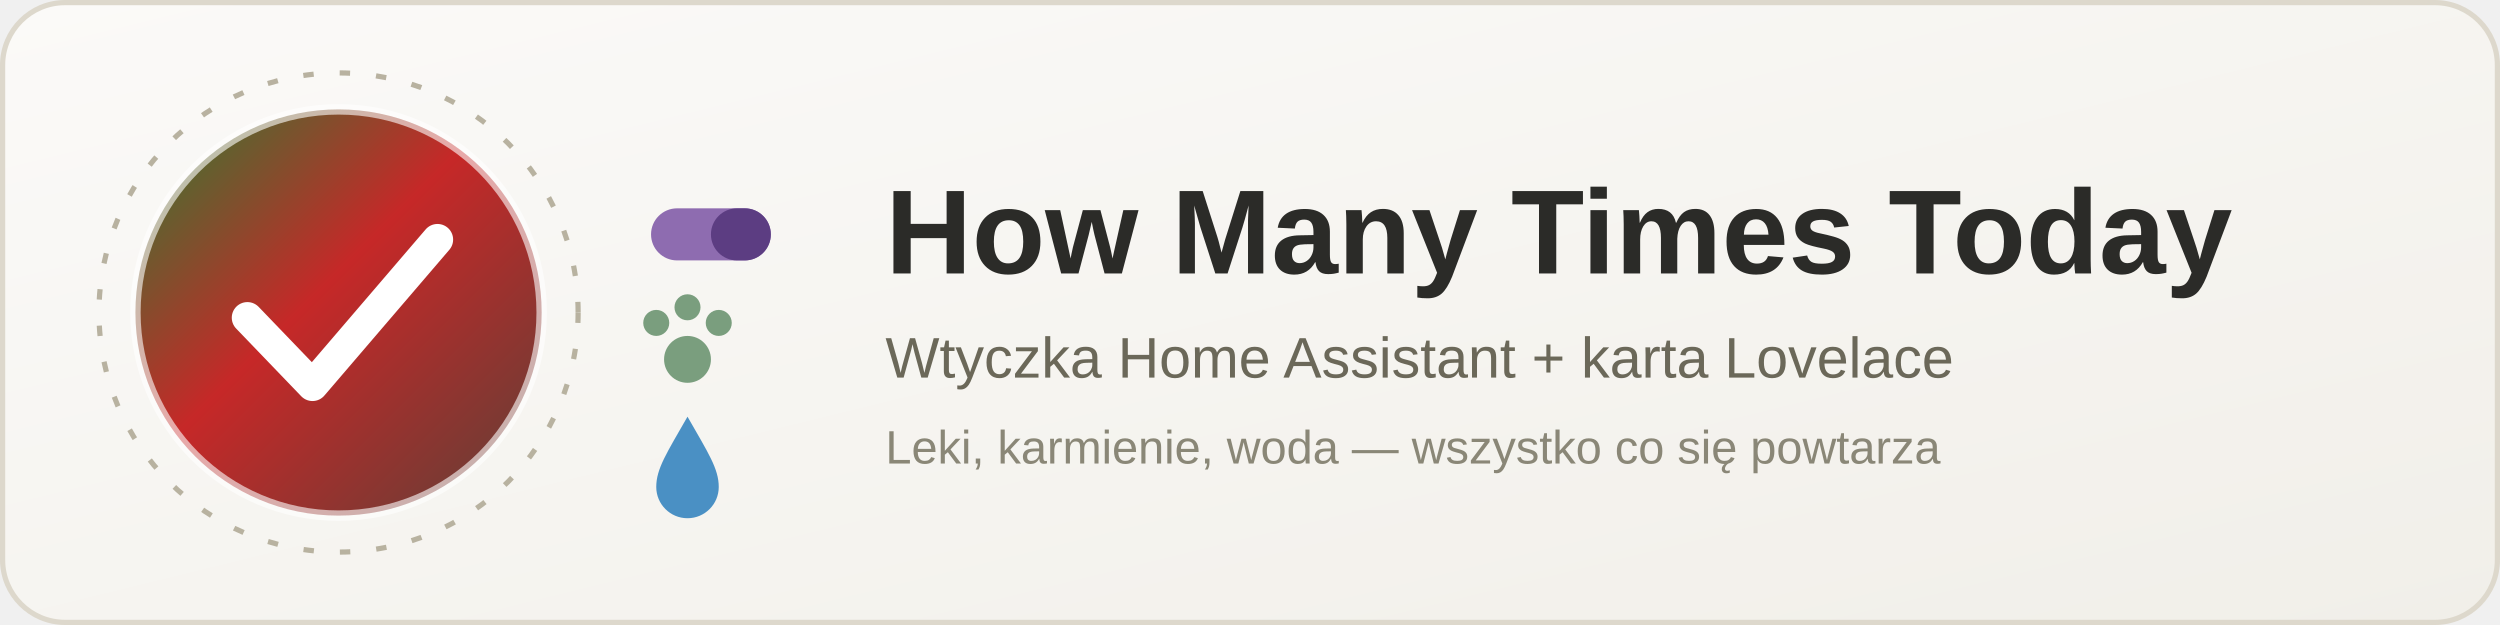
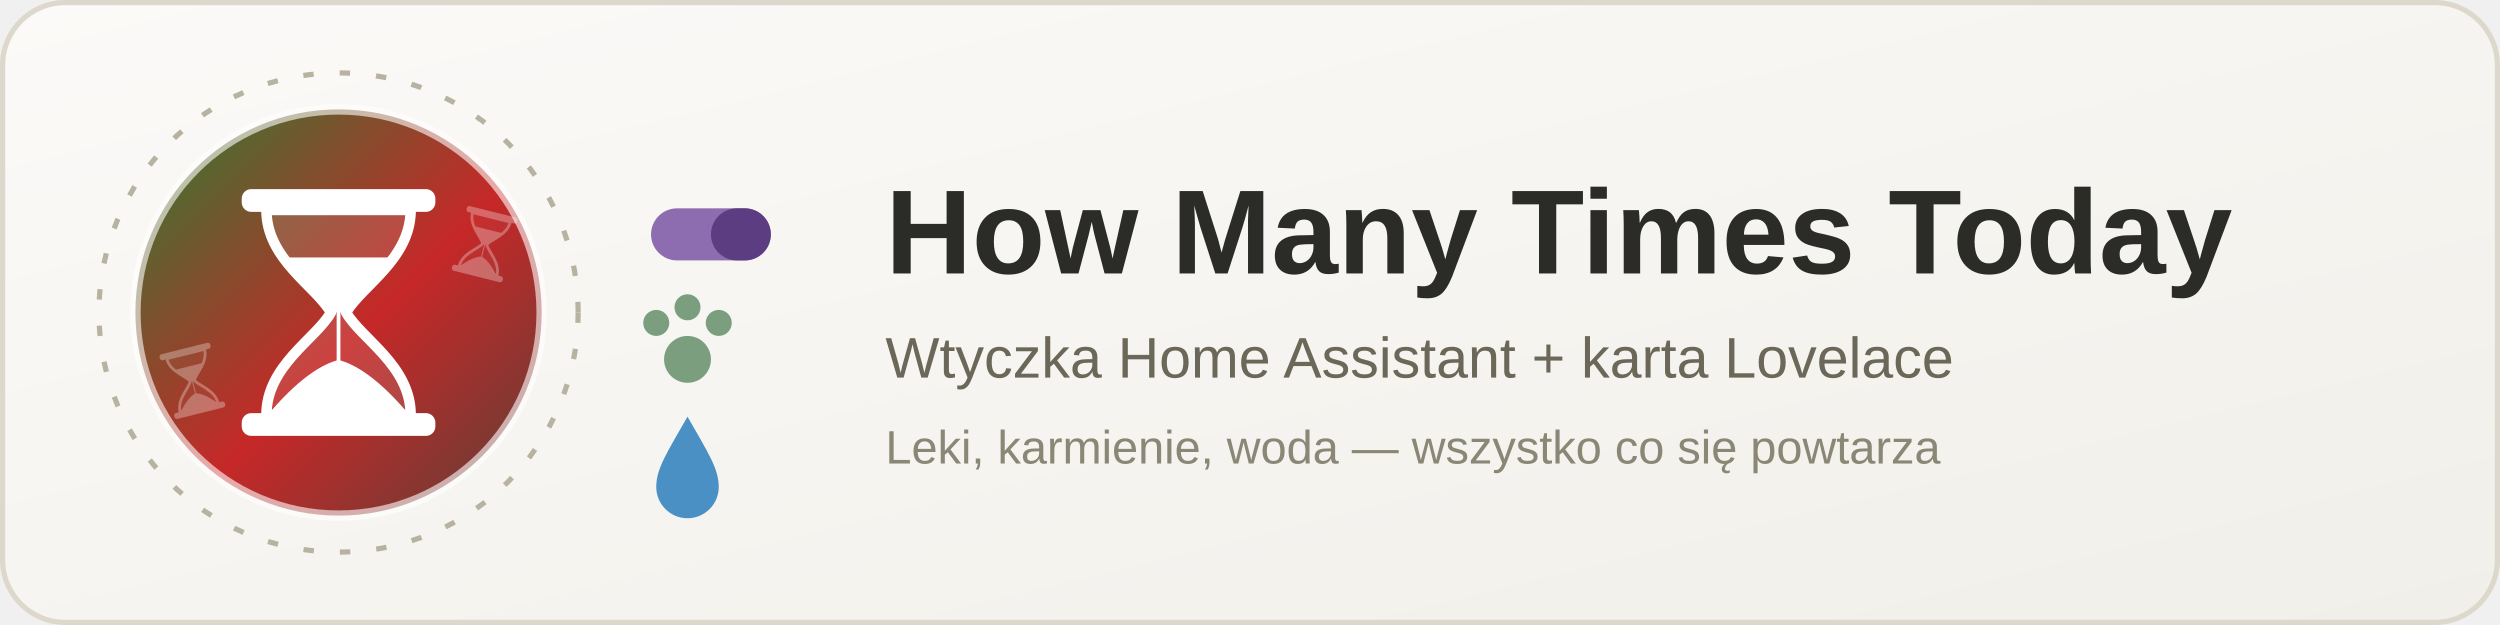
<svg xmlns="http://www.w3.org/2000/svg" viewBox="0 0 960 240" width="960" height="240">
  <defs>
    <linearGradient id="buttonGradient" x1="0%" y1="0%" x2="100%" y2="100%">
      <stop offset="0%" stop-color="#2e7d32" />
-       <stop offset="45%" stop-color="#c62828" />
+       <stop offset="55%" stop-color="#c62828" />
      <stop offset="100%" stop-color="#5d4037" />
    </linearGradient>
    <linearGradient id="cardGradient" x1="0%" y1="0%" x2="100%" y2="100%">
      <stop offset="0%" stop-color="#fbfaf8" />
      <stop offset="100%" stop-color="#f1efe9" />
    </linearGradient>
  </defs>
  <rect x="1" y="1" width="958" height="238" rx="24" fill="url(#cardGradient)" stroke="#ddd8cc" stroke-width="2" />
  <circle cx="130" cy="120" r="78" fill="url(#buttonGradient)" />
+   <g transform="translate(130 120) scale(0.3645) translate(-228 -228)">
+     <g opacity="0.30" transform="translate(74 300) rotate(-14) scale(0.27) translate(-228 -228)">
+       <defs>
+         <clipPath id="gs1">
+           <path d="M152,120 L304,120 C304,172 252,200 236,228 C252,256 304,284 304,336 L152,336 C152,284 204,256 220,228 C204,200 152,172 152,120 Z" />
+         </clipPath>
+       </defs>
+       <path d="M152,120 L304,120 C304,172 252,200 236,228 C252,256 304,284 304,336 L152,336 C152,284 204,256 220,228 C204,200 152,172 152,120 Z" fill="rgba(255,255,255,0.10)" />
+       <g clip-path="url(#gs1)">
+         <rect x="140" y="170" width="170" height="58" fill="#FFFFFF" />
+         <path d="M150,340 C186,296 212,282 228,278 C244,282 270,296 306,340 Z" fill="#FFFFFF" />
+       </g>
+       <line x1="228" y1="226" x2="228" y2="282" stroke="#FFFFFF" stroke-width="4" stroke-linecap="round" />
+       <path d="M152,120 L304,120 C304,172 252,200 236,228 C252,256 304,284 304,336 L152,336 C152,284 204,256 220,228 C204,200 152,172 152,120 Z" fill="none" stroke="#FFFFFF" stroke-width="11" stroke-linejoin="round" />
+       <rect x="126" y="98" width="204" height="24" rx="10" fill="#FFFFFF" />
+       <rect x="126" y="334" width="204" height="24" rx="10" fill="#FFFFFF" />
+     </g>
+     <g opacity="0.30" transform="translate(382 156) rotate(14) scale(0.27) translate(-228 -228)">
+       <defs>
+         <clipPath id="gs2">
+           <path d="M152,120 L304,120 C304,172 252,200 236,228 C252,256 304,284 304,336 L152,336 C152,284 204,256 220,228 C204,200 152,172 152,120 Z" />
+         </clipPath>
+       </defs>
+       <path d="M152,120 L304,120 C304,172 252,200 236,228 C252,256 304,284 304,336 L152,336 C152,284 204,256 220,228 C204,200 152,172 152,120 Z" fill="rgba(255,255,255,0.10)" />
+       <g clip-path="url(#gs2)">
+         <rect x="140" y="170" width="170" height="58" fill="#FFFFFF" />
+         <path d="M150,340 C186,296 212,282 228,278 C244,282 270,296 306,340 Z" fill="#FFFFFF" />
+       </g>
+       <line x1="228" y1="226" x2="228" y2="282" stroke="#FFFFFF" stroke-width="4" stroke-linecap="round" />
+       <path d="M152,120 L304,120 C304,172 252,200 236,228 C252,256 304,284 304,336 L152,336 C152,284 204,256 220,228 C204,200 152,172 152,120 Z" fill="none" stroke="#FFFFFF" stroke-width="11" stroke-linejoin="round" />
+       <rect x="126" y="98" width="204" height="24" rx="10" fill="#FFFFFF" />
+       <rect x="126" y="334" width="204" height="24" rx="10" fill="#FFFFFF" />
+     </g>
+     <defs>
+       <clipPath id="ga">
+         <path d="M152,120 L304,120 C304,172 252,200 236,228 C252,256 304,284 304,336 L152,336 C152,284 204,256 220,228 C204,200 152,172 152,120 Z" />
+       </clipPath>
+     </defs>
+     <path d="M152,120 L304,120 C304,172 252,200 236,228 C252,256 304,284 304,336 L152,336 C152,284 204,256 220,228 C204,200 152,172 152,120 Z" fill="rgba(255,255,255,0.12)" />
+     <g clip-path="url(#ga)">
+       <rect x="140" y="170" width="170" height="58" fill="#FFFFFF" />
+       <path d="M150,340 C186,296 212,282 228,278 C244,282 270,296 306,340 Z" fill="#FFFFFF" />
+     </g>
+     <line x1="228" y1="226" x2="228" y2="282" stroke="#FFFFFF" stroke-width="4" stroke-linecap="round" />
+     <path d="M152,120 L304,120 C304,172 252,200 236,228 C252,256 304,284 304,336 L152,336 C152,284 204,256 220,228 C204,200 152,172 152,120 Z" fill="none" stroke="#FFFFFF" stroke-width="11" stroke-linejoin="round" />
+     <rect x="126" y="98" width="204" height="24" rx="10" fill="#FFFFFF" />
+     <rect x="126" y="334" width="204" height="24" rx="10" fill="#FFFFFF" />
+   </g>
  <circle cx="130" cy="120" r="78" fill="none" stroke="#ffffff" stroke-width="4" opacity="0.6" />
-   <path d="M 95 122 L 120 148 L 168 92" fill="none" stroke="#ffffff" stroke-width="12" stroke-linecap="round" stroke-linejoin="round" />
  <circle cx="130" cy="120" r="92" fill="none" stroke="#b8b2a0" stroke-width="2" stroke-dasharray="4 10" />
  <g transform="translate(250,70)">
    <rect x="0" y="10" width="46" height="20" rx="10" fill="#8e6cb0" />
    <rect x="23" y="10" width="23" height="20" rx="10" fill="#5c3d82" />
  </g>
  <g transform="translate(250,120)">
    <circle cx="14" cy="18" r="9" fill="#7a9e7e" />
    <circle cx="2" cy="4" r="5" fill="#7a9e7e" />
    <circle cx="14" cy="-2" r="5" fill="#7a9e7e" />
    <circle cx="26" cy="4" r="5" fill="#7a9e7e" />
  </g>
  <g transform="translate(252,160)">
    <path d="M12 0 C 20 14 24 20 24 27 A12 12 0 1 1 0 27 C 0 20 4 14 12 0 Z" fill="#4a90c4" />
  </g>
  <text x="340" y="105" font-family="Segoe UI, Arial, sans-serif" font-size="46" font-weight="700" fill="#2b2b28">
    How Many Times Today
  </text>
  <text x="340" y="145" font-family="Segoe UI, Arial, sans-serif" font-size="22" fill="#6b6859">
    Wtyczka Home Assistant + karta Lovelace
  </text>
  <text x="340" y="178" font-family="Segoe UI, Arial, sans-serif" font-size="18" fill="#8a8777">
    Leki, karmienie, woda — wszystko co się powtarza
  </text>
</svg>
